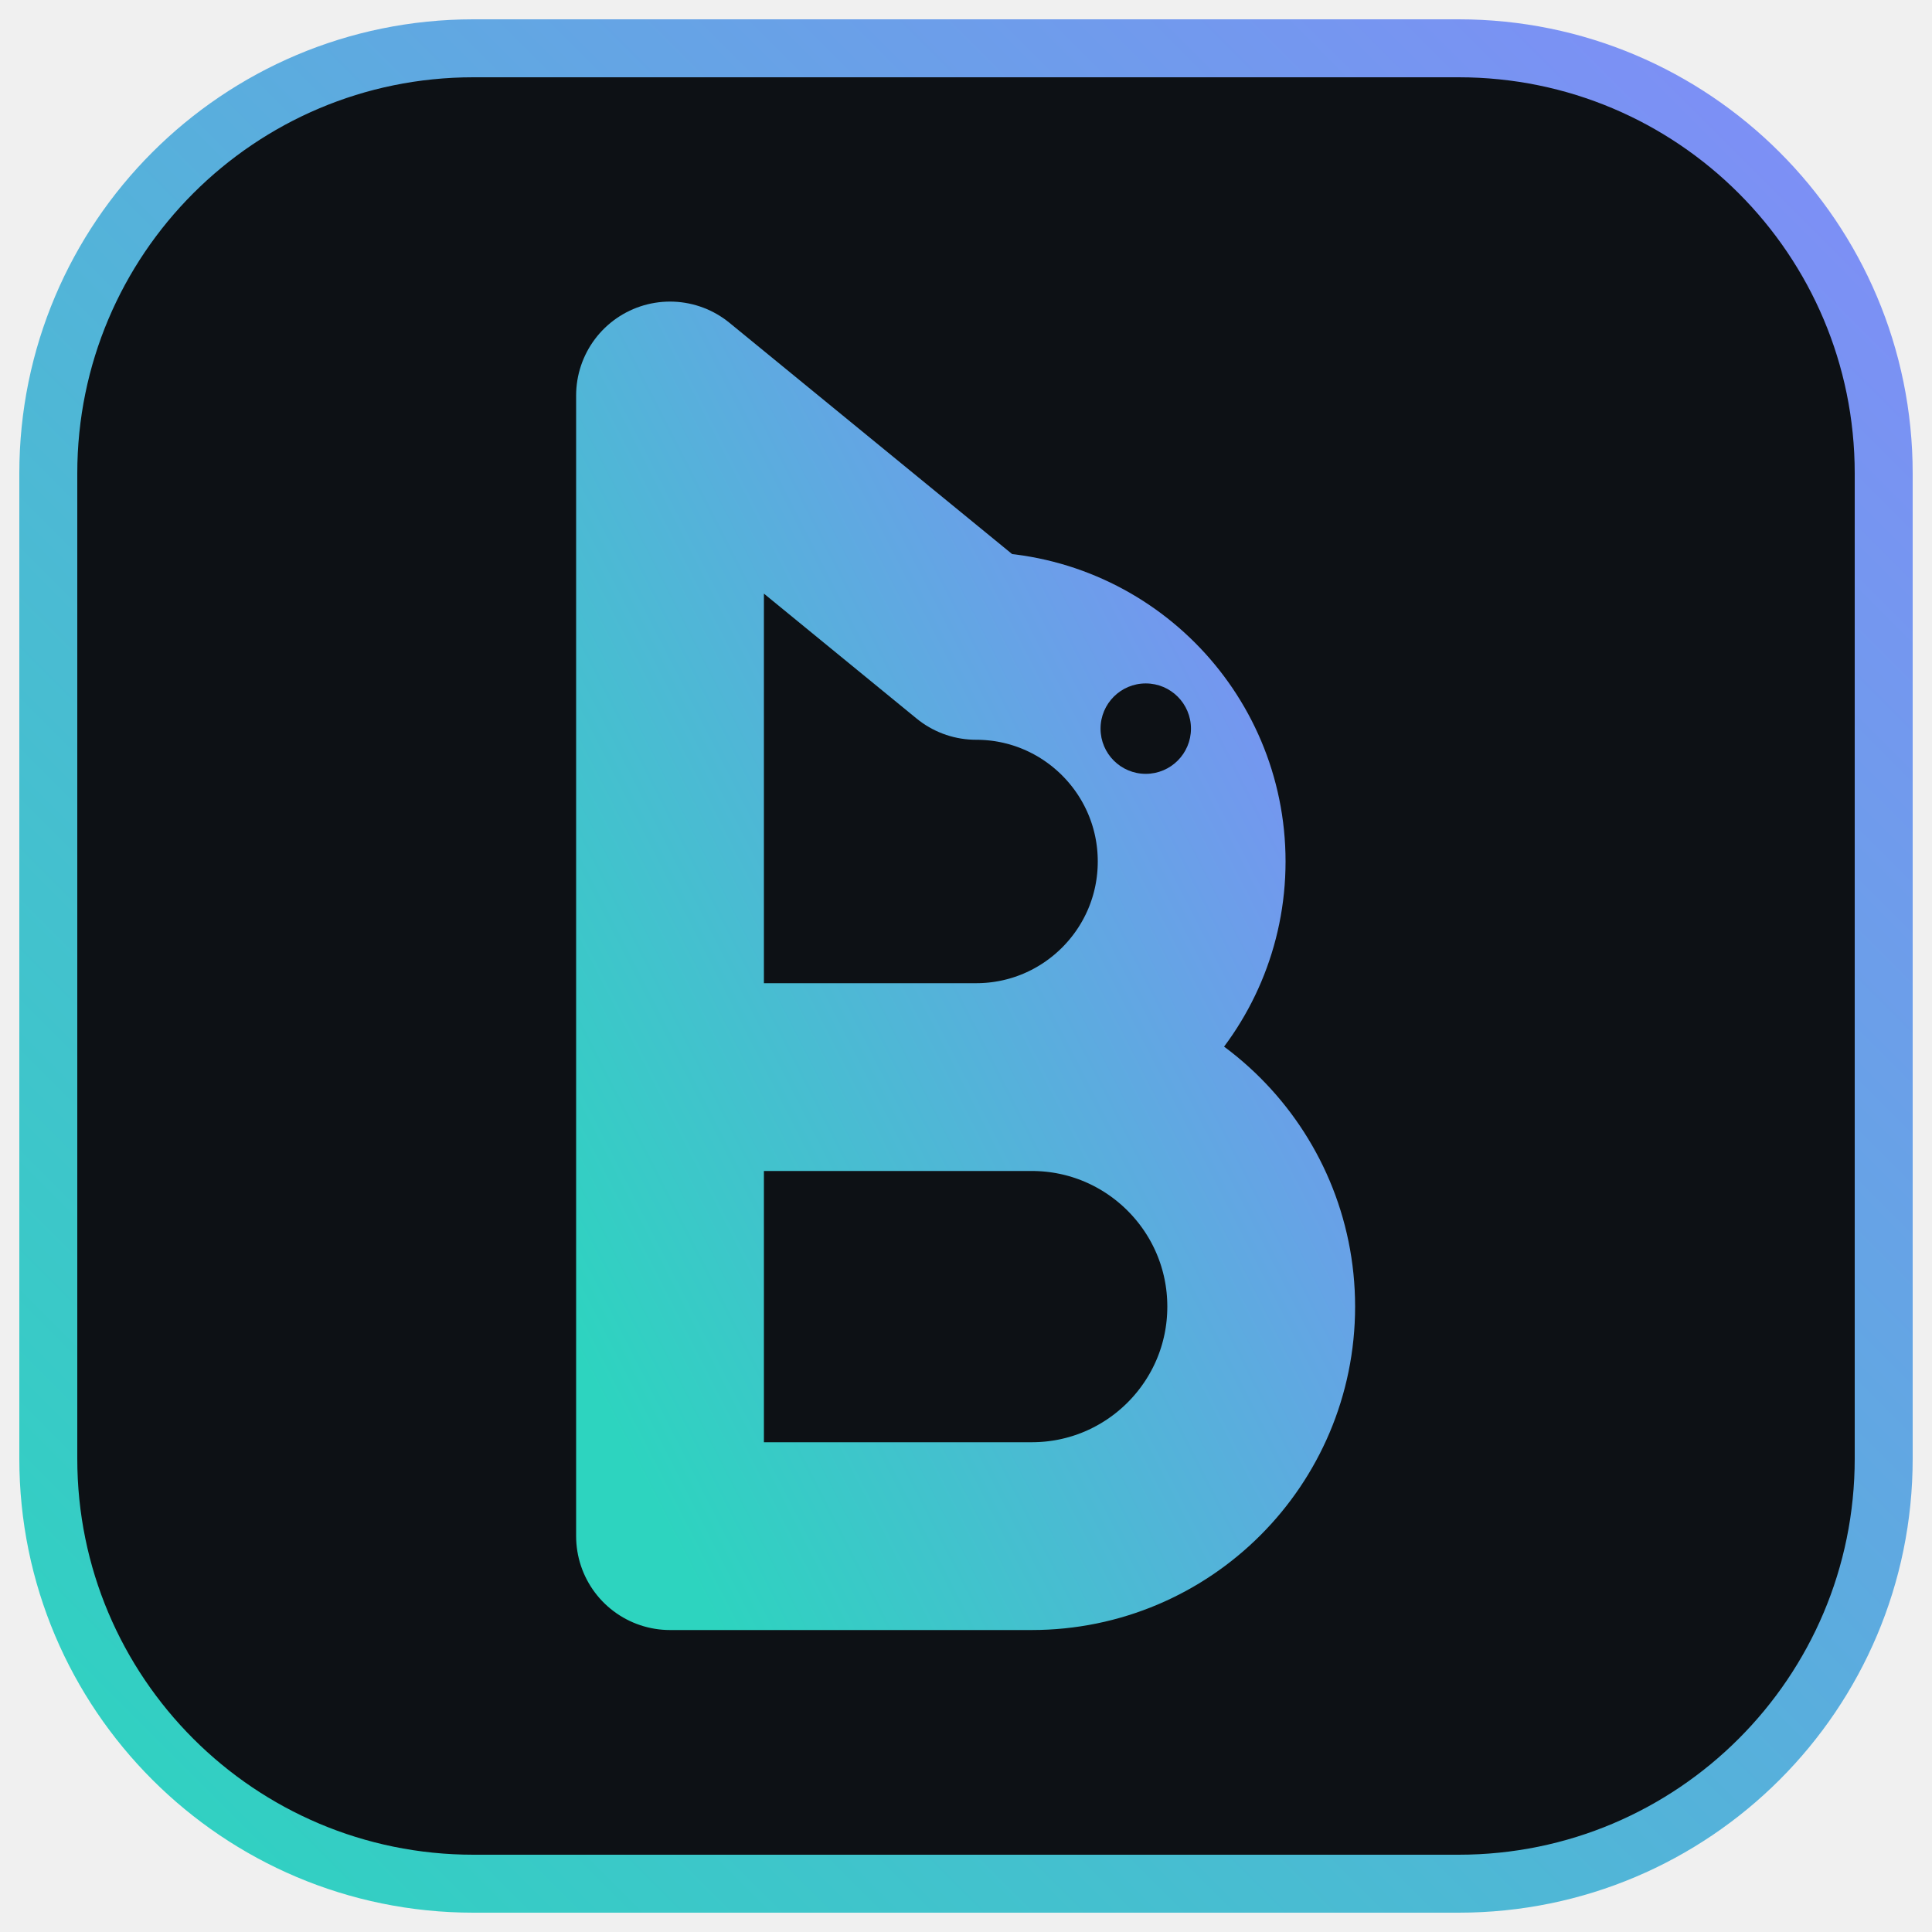
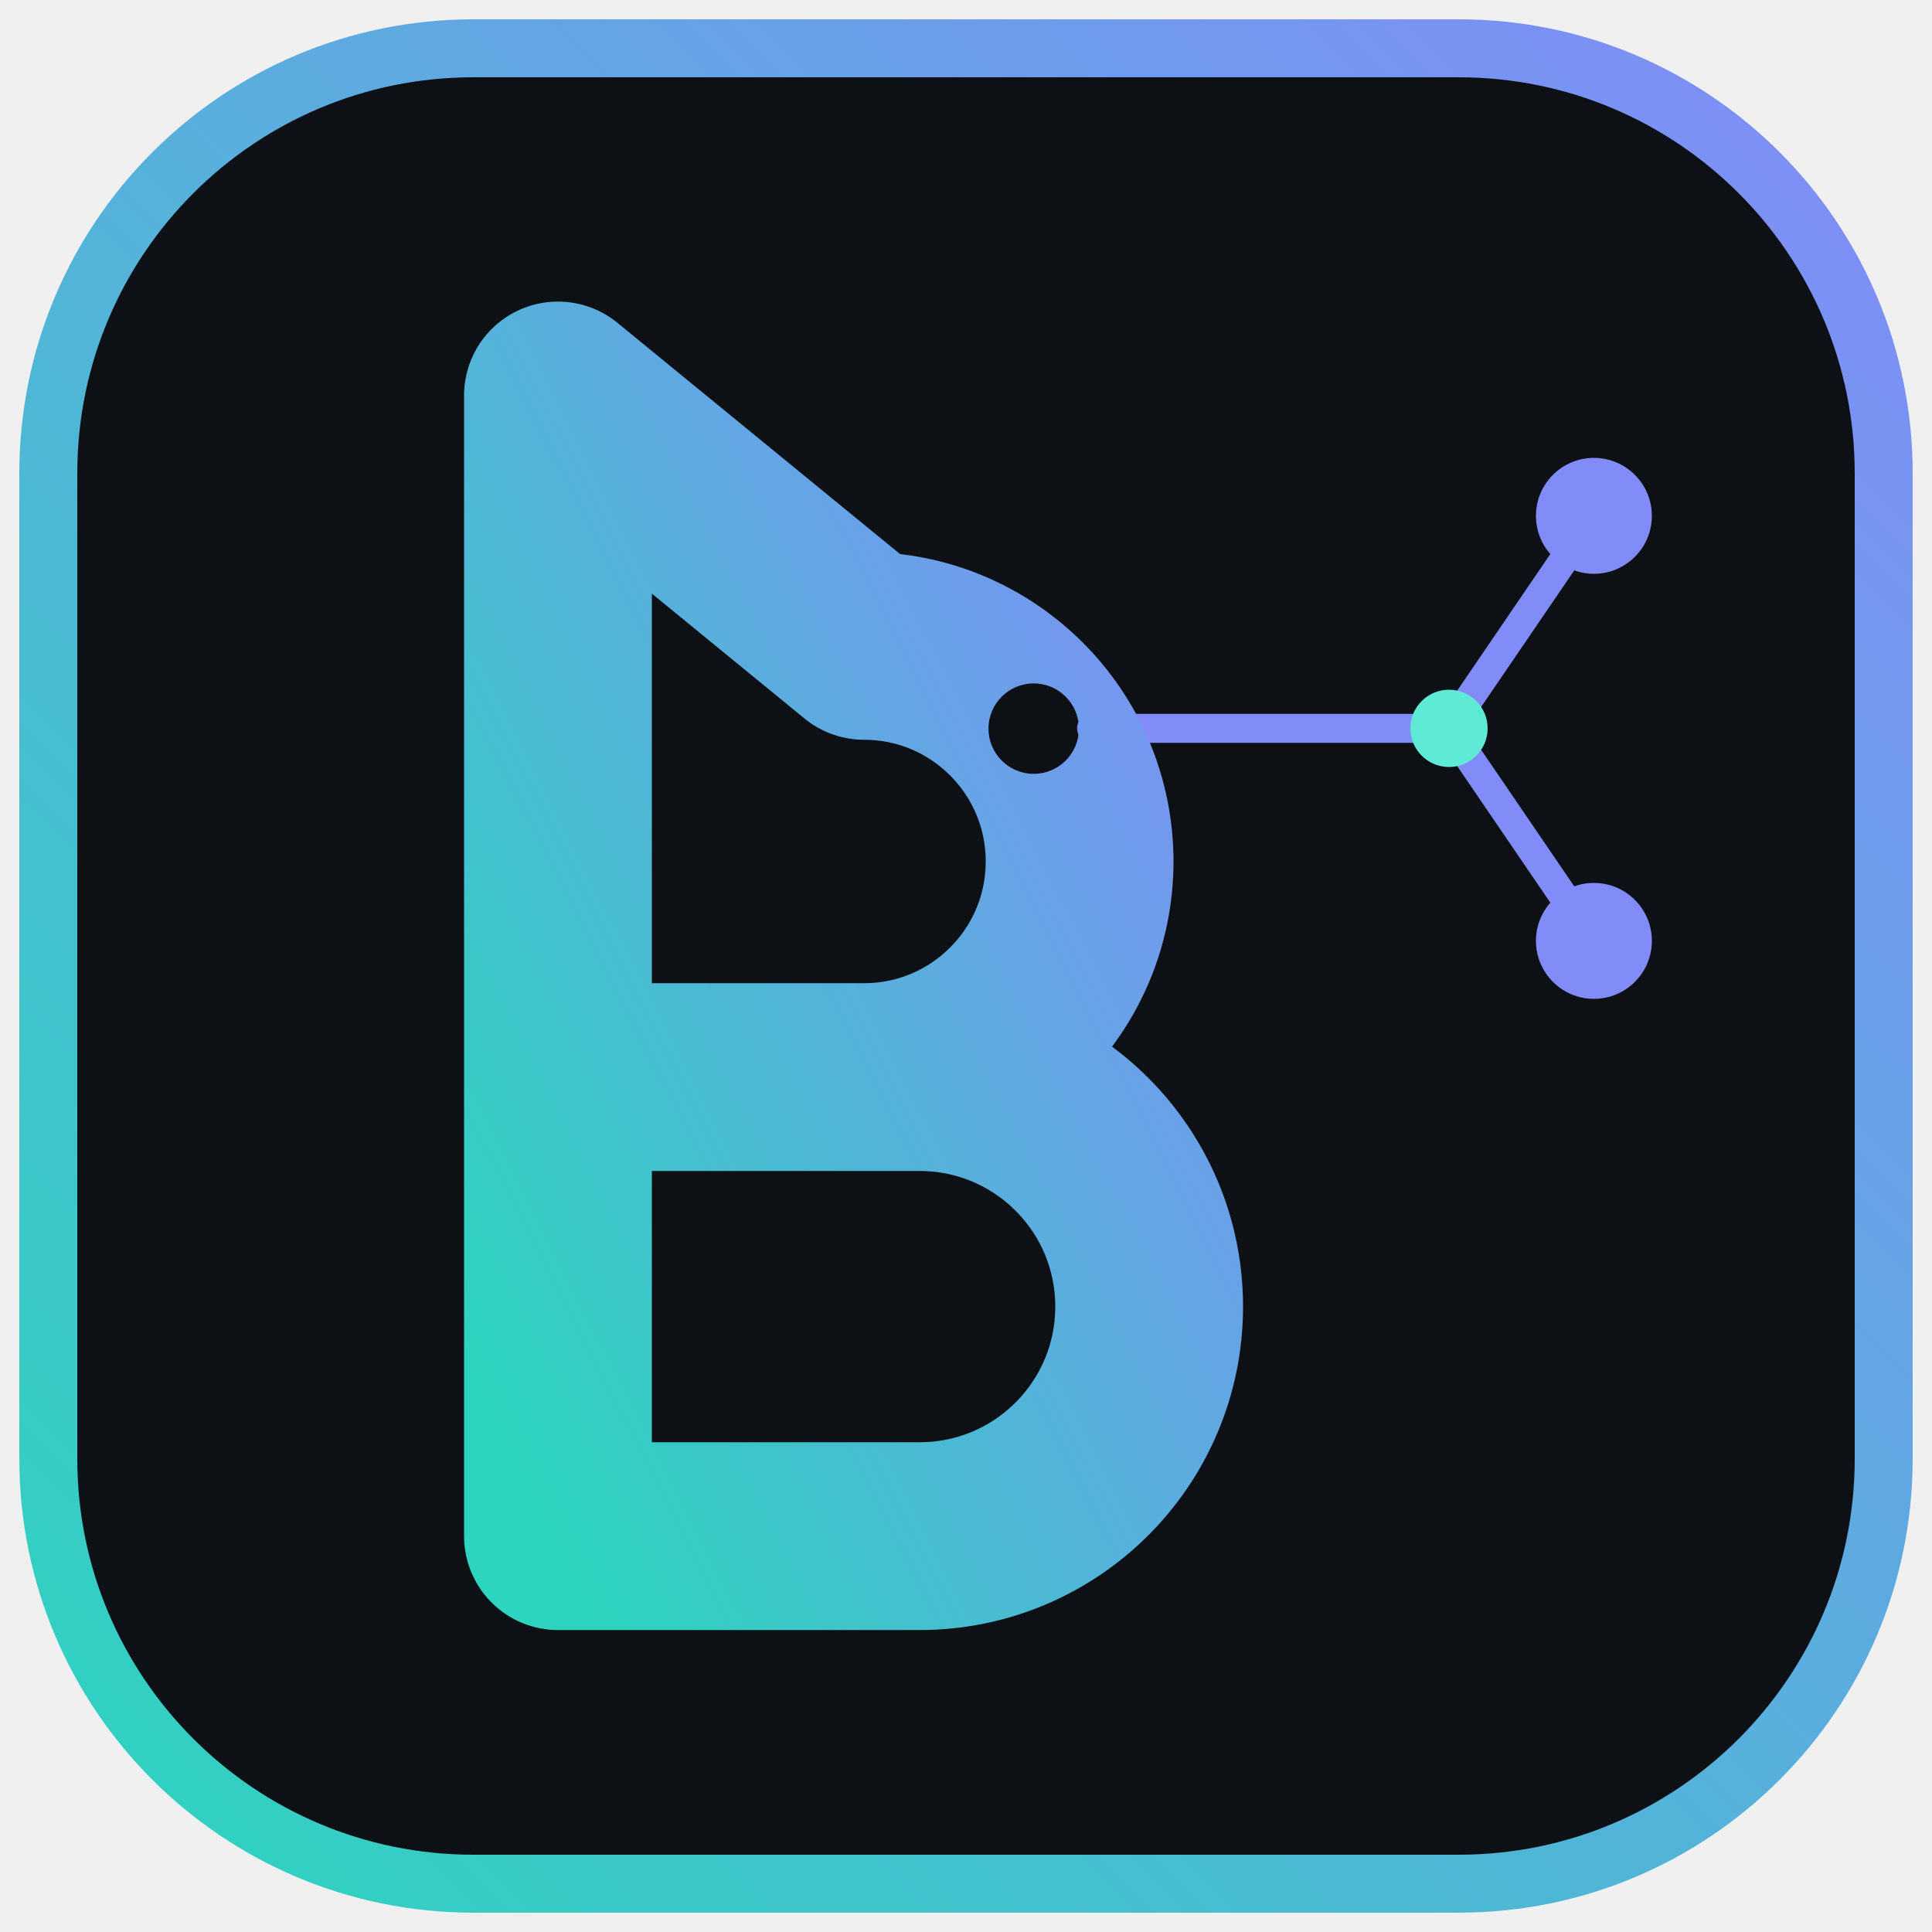
<svg xmlns="http://www.w3.org/2000/svg" viewBox="0 0 200 200">
  <defs>
    <linearGradient id="g" x1="0" y1="1" x2="1" y2="0">
      <stop offset="0" stop-color="#2DD4BF" />
      <stop offset="1" stop-color="#818CF8" />
    </linearGradient>
-     <mask id="mL" maskUnits="userSpaceOnUse" x="0" y="0" width="200" height="200">
+     <mask id="m" maskUnits="userSpaceOnUse" x="0" y="0" width="200" height="200">
      <rect width="200" height="200" fill="#fff" />
      <circle cx="126.4" cy="69.9" r="6.5" fill="#000" />
    </mask>
  </defs>
  <rect x="5" y="5" width="190" height="190" rx="44" fill="#0D1115" stroke="url(#g)" stroke-width="6" />
-   <g transform="translate(27.6,25.1) scale(.72)">
-     <g mask="url(#mL)" fill="none" stroke="url(#g)" stroke-width="27" stroke-linejoin="round">
+   <g stroke="#818CF8" stroke-width="3" fill="none" stroke-linecap="round">
+     <path d="M113.0 75.4 L150 75.4 L165 53.4" />
+     <path d="M150 75.4 L165 97.4" />
+   </g>
+   <g fill="#818CF8">
+     <circle cx="165" cy="53.4" r="6" />
+     <circle cx="165" cy="97.4" r="6" />
+   </g>
+   <circle cx="150" cy="75.4" r="4" fill="#5EEAD4" />
+   <g transform="translate(16,25.1) scale(.72)">
+     <g mask="url(#m)" fill="none" stroke="url(#g)" stroke-width="27" stroke-linejoin="round">
      <path d="M58 120 L110 120 A33 33 0 0 1 110 186 L58 186 L58 22 L102 58 A31 31 0 0 1 102 120 L58 120" />
    </g>
  </g>
</svg>
